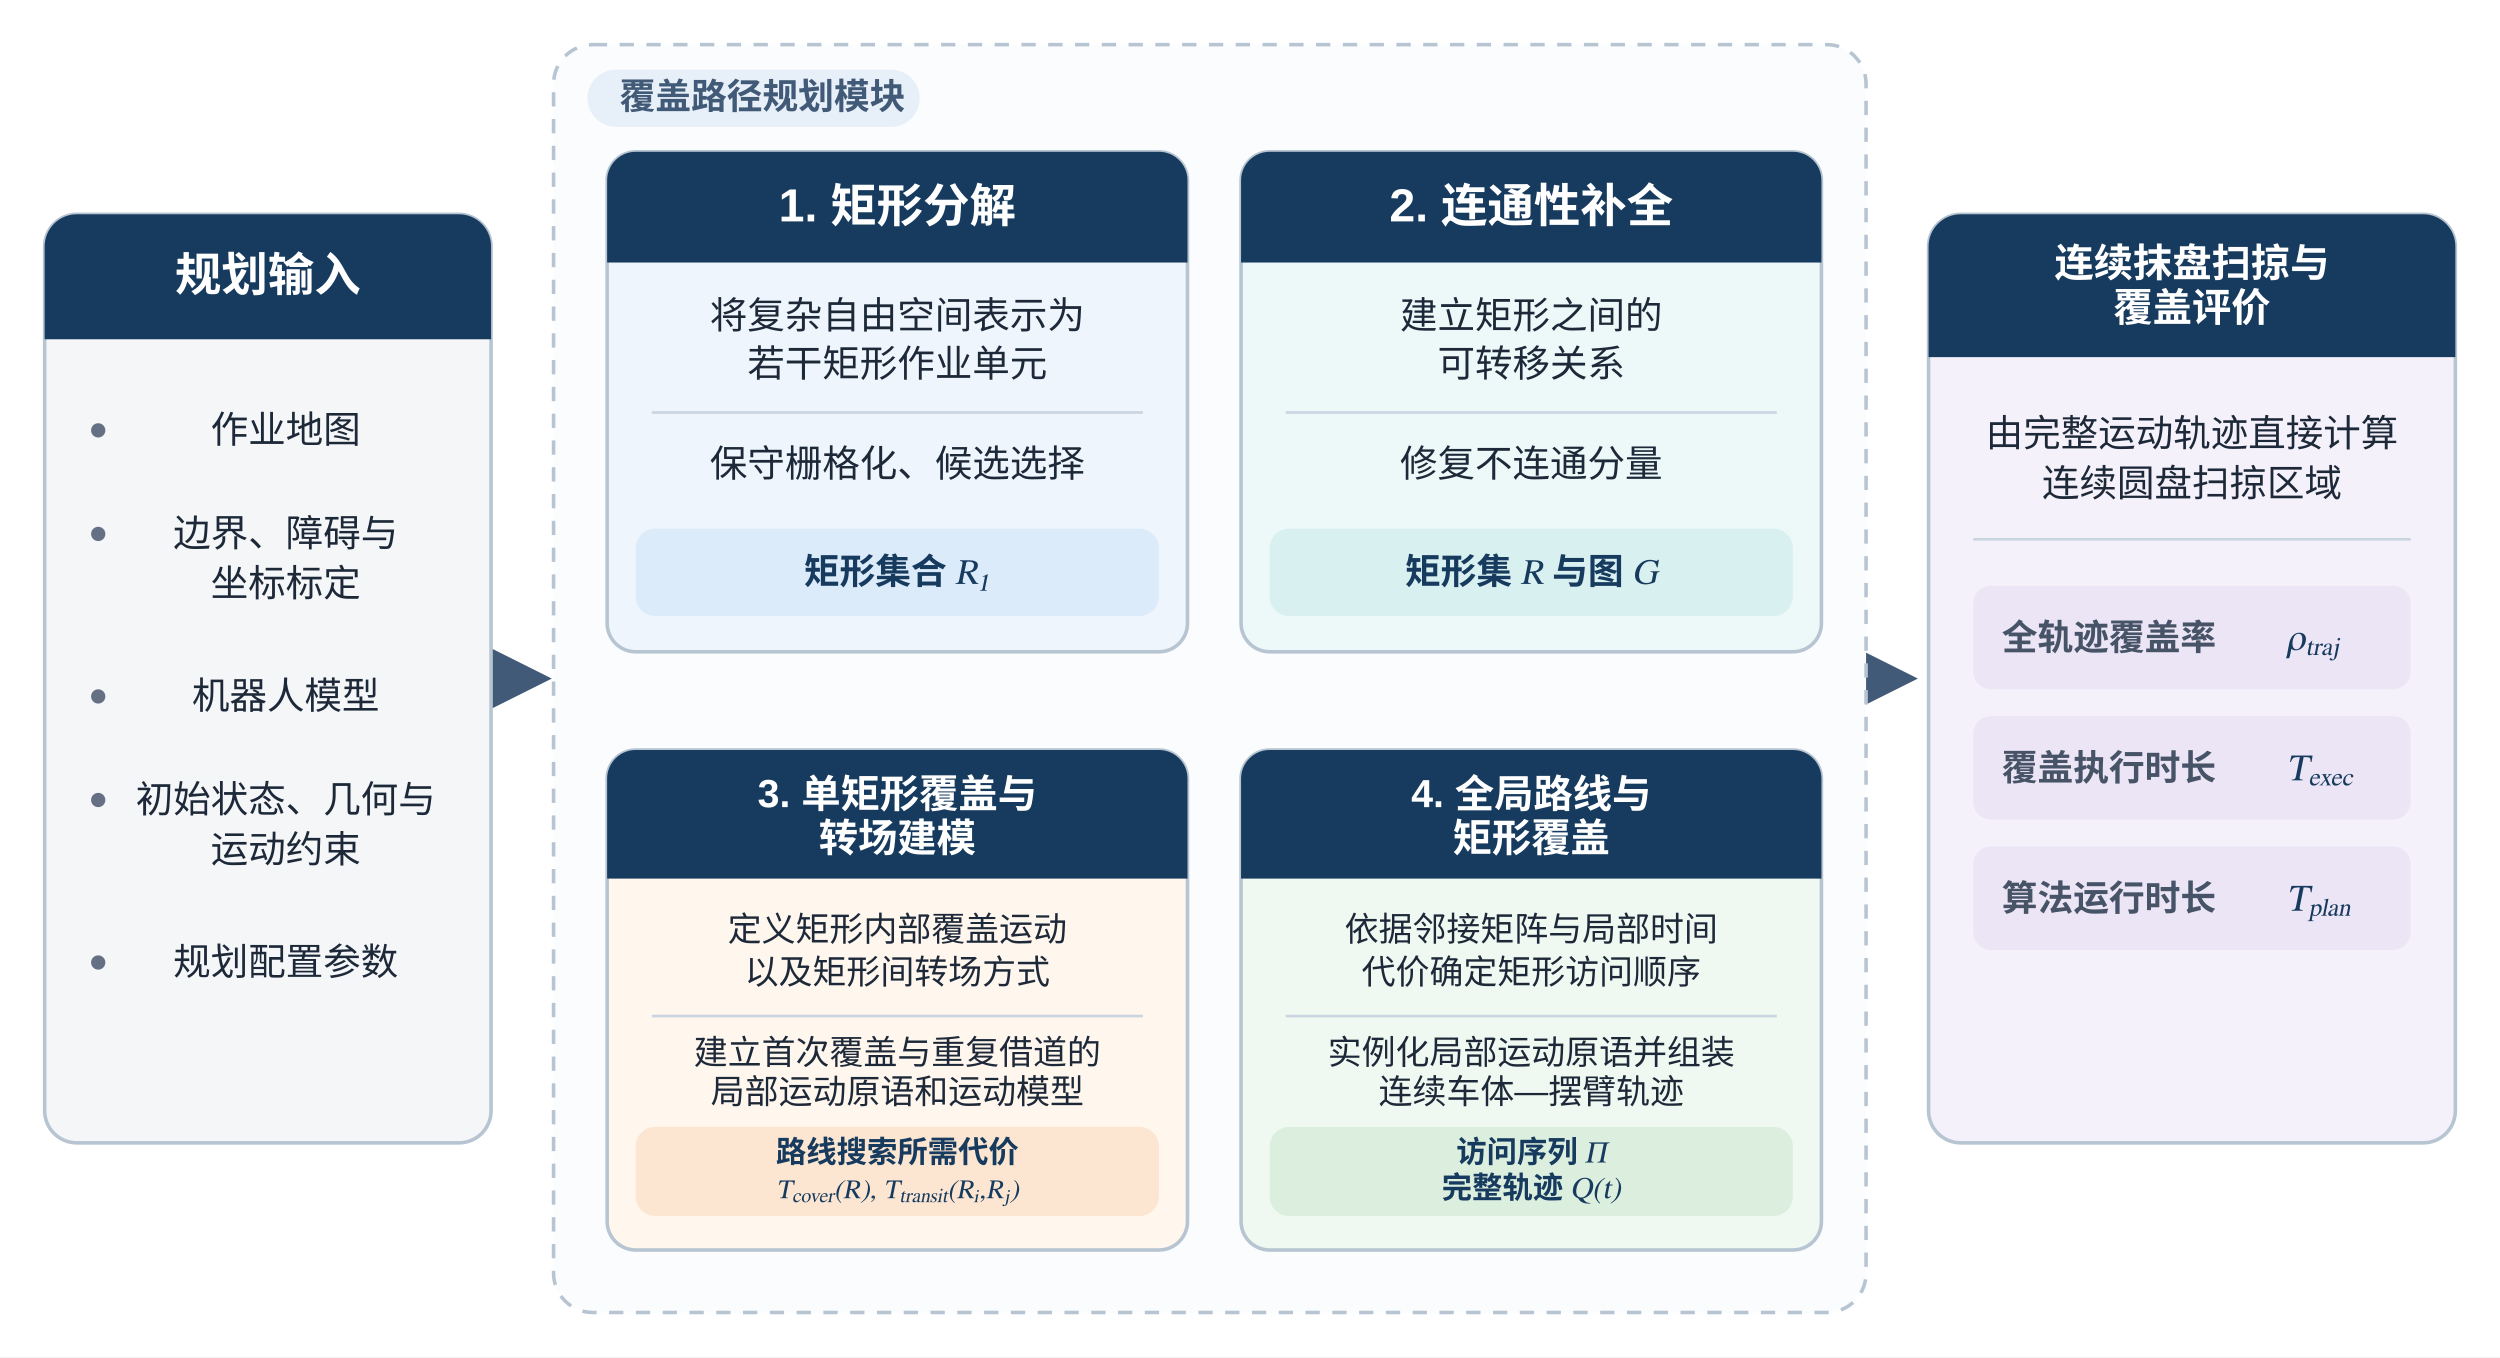
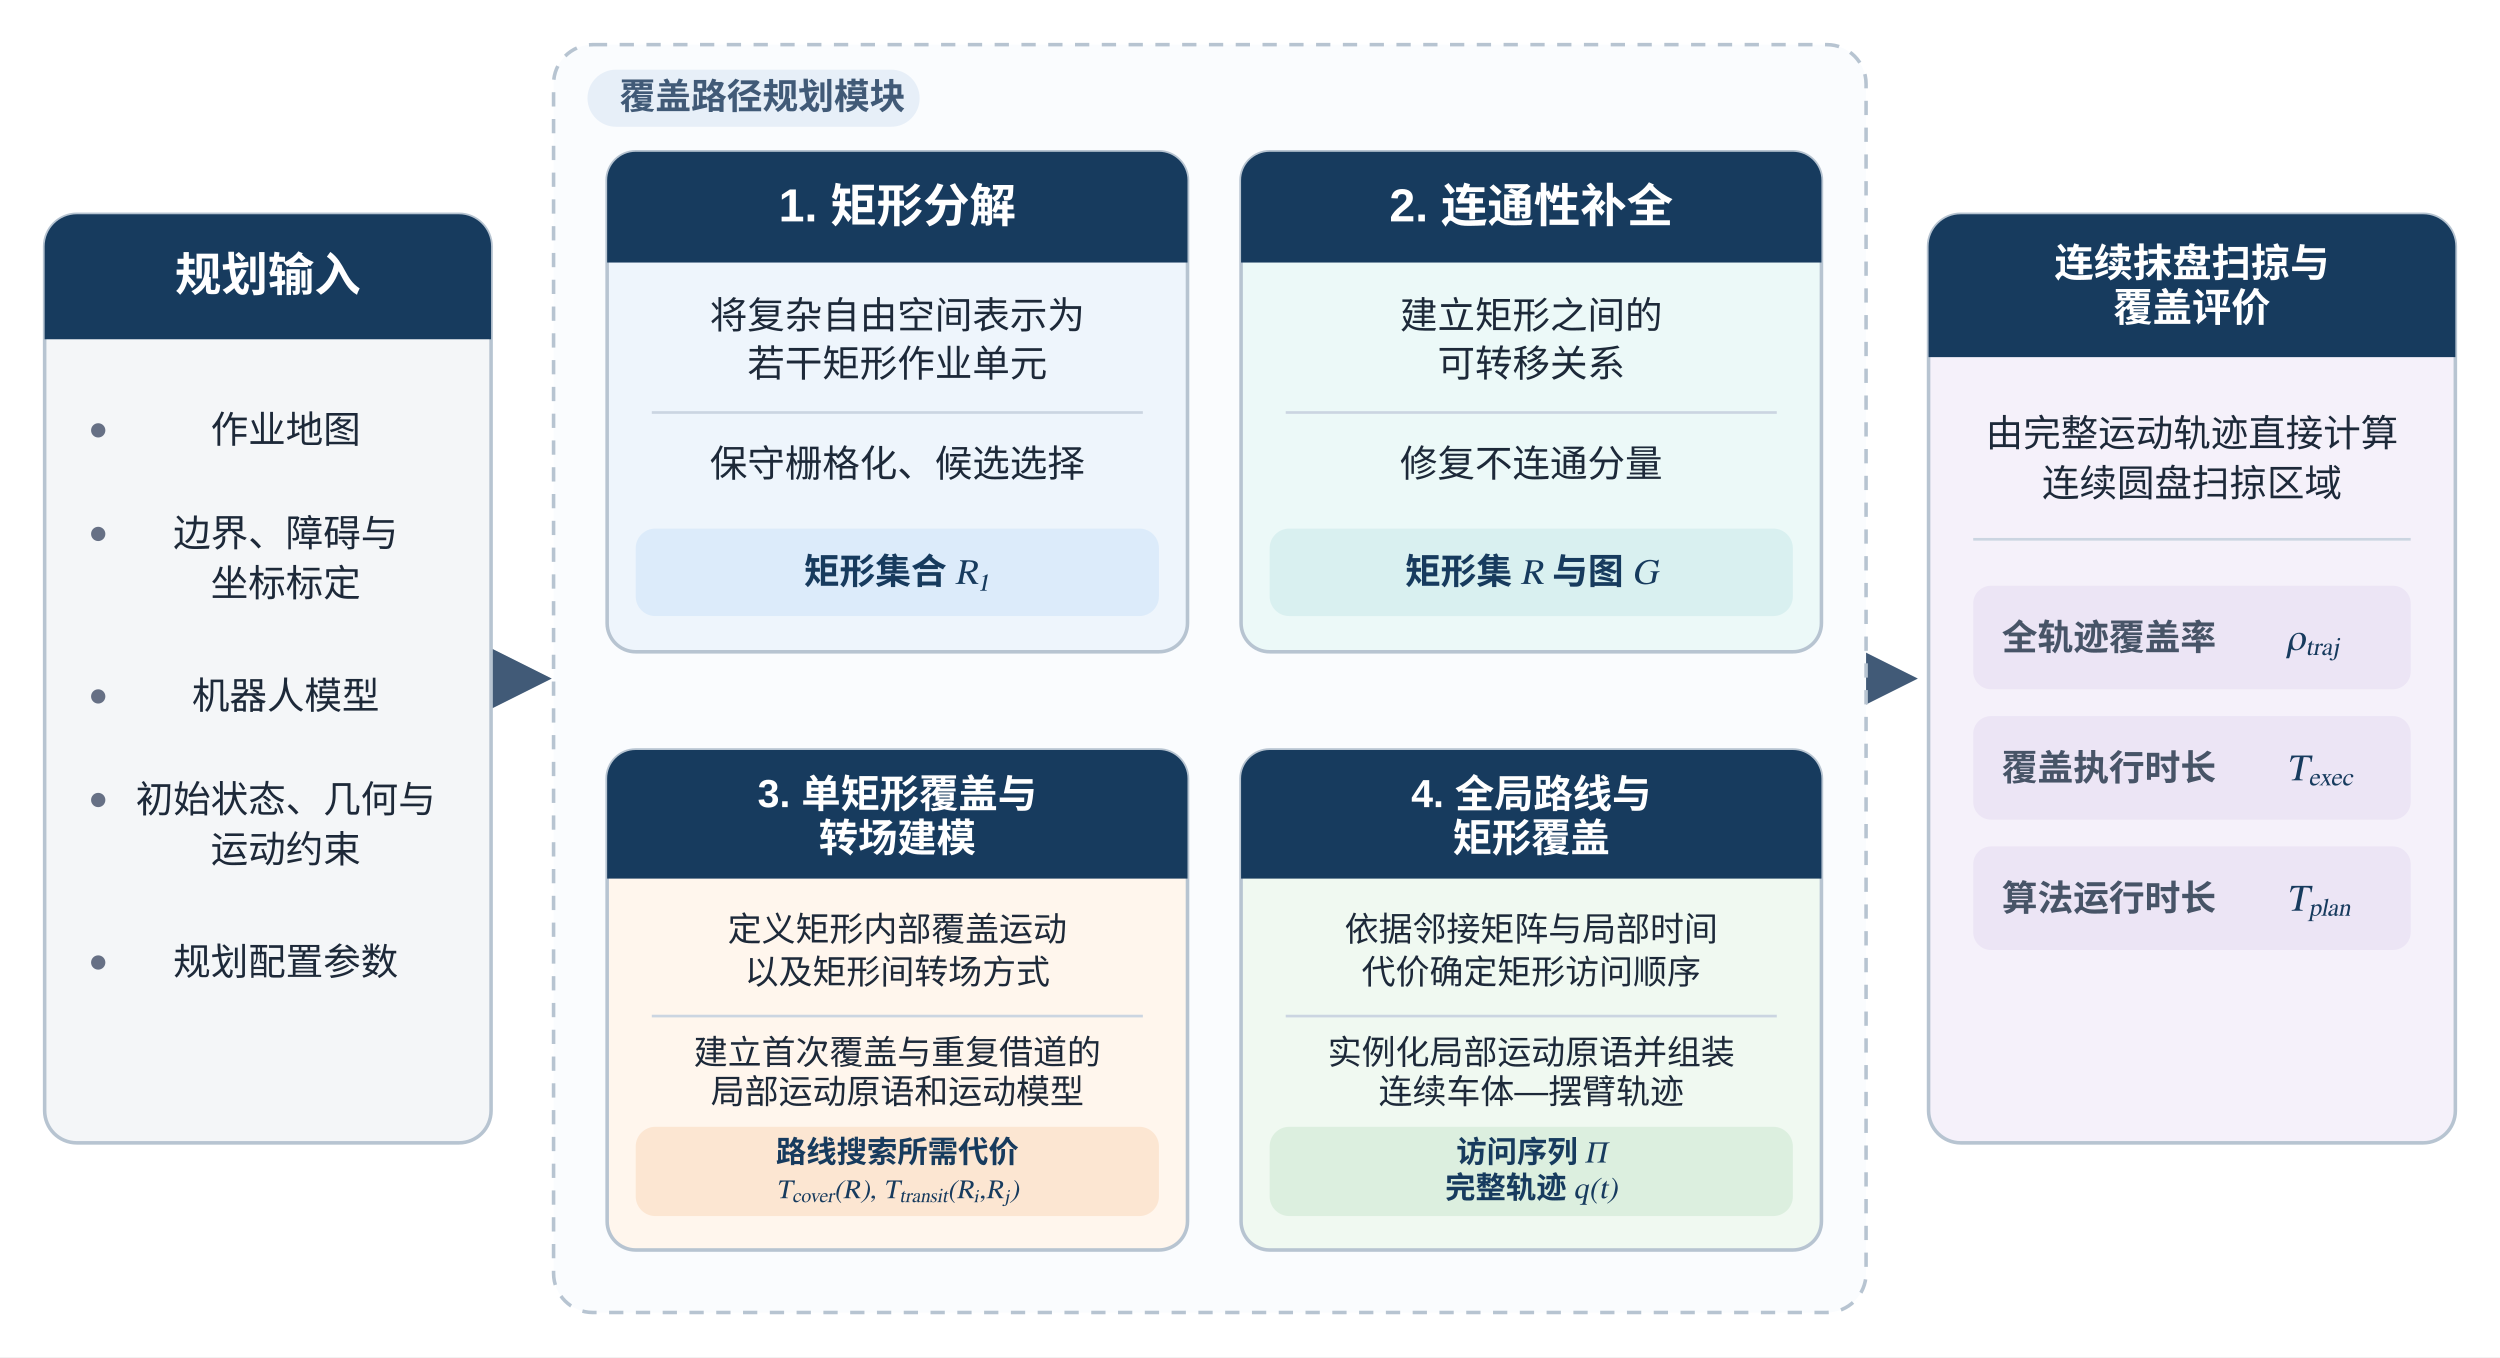
<svg xmlns="http://www.w3.org/2000/svg" width="140mm" height="76mm" viewBox="0 0 1400 760" role="img" aria-labelledby="title description">
  <defs>
    <marker id="arrow" markerWidth="9" markerHeight="9" refX="7.5" refY="4.5" orient="auto" markerUnits="strokeWidth">
      <path d="M0,0 L9,4.5 L0,9 z" fill="#415A77" />
    </marker>
    <style>
      .frame { stroke: #B7C4D1; stroke-width: 2; }
      .header { fill: #173B5E; }
      .title { fill: #FFFFFF; font-family: Arial, 'Noto Sans CJK SC', 'Microsoft YaHei', sans-serif; font-size: 26px; font-weight: 700; text-anchor: middle; }
      .title-small { fill: #FFFFFF; font-family: Arial, 'Noto Sans CJK SC', 'Microsoft YaHei', sans-serif; font-size: 22px; font-weight: 700; text-anchor: middle; }
      .body { fill: #1D2939; font-family: Arial, 'Noto Sans CJK SC', 'Microsoft YaHei', sans-serif; font-size: 21px; font-weight: 400; text-anchor: middle; }
      .body-small { fill: #1D2939; font-family: Arial, 'Noto Sans CJK SC', 'Microsoft YaHei', sans-serif; font-size: 19px; font-weight: 400; text-anchor: middle; }
      .output { fill: #173B5E; font-family: Arial, 'Noto Sans CJK SC', 'Microsoft YaHei', sans-serif; font-size: 20px; font-weight: 600; text-anchor: middle; }
      .output-small { fill: #173B5E; font-family: Arial, 'Noto Sans CJK SC', 'Microsoft YaHei', sans-serif; font-size: 17px; font-weight: 600; text-anchor: middle; }
      .formula { fill: #173B5E; font-family: 'Cambria Math', Cambria, serif; font-size: 15px; font-style: italic; text-anchor: middle; }
      .math { font-family: 'Cambria Math', Cambria, serif; font-style: italic; }
      .separator { stroke: #CBD5E1; stroke-width: 1.5; }
      .flow { fill: none; stroke: #415A77; stroke-width: 4; stroke-linecap: round; marker-end: url(#arrow); }
      .group-label { fill: #415A77; font-family: Arial, 'Noto Sans CJK SC', 'Microsoft YaHei', sans-serif; font-size: 20px; font-weight: 700; }
      .metric-label { fill: #475467; font-family: Arial, 'Noto Sans CJK SC', 'Microsoft YaHei', sans-serif; font-size: 20px; font-weight: 600; }
      .metric { fill: #173B5E; font-family: 'Cambria Math', Cambria, serif; font-size: 21px; font-style: italic; }
    </style>
  </defs>
  <rect width="1400" height="760" fill="#FFFFFF" />
  <path class="flow" d="M275 380 H303" />
  <path class="flow" d="M1045 380 H1068" />
  <g id="planning-inputs">
    <rect class="frame" x="25" y="120" width="250" height="520" rx="18" fill="#F4F6F8" />
    <path class="header" d="M43 120 H257 A18 18 0 0 1 275 138 V190 H25 V138 A18 18 0 0 1 43 120 Z" />
    <text class="title" x="150" y="163">规划输入</text>
    <circle cx="55" cy="241" r="4" fill="#667085" />
    <text class="body" x="160" y="248">作业地图</text>
    <circle cx="55" cy="299" r="4" fill="#667085" />
    <text class="body" x="160" y="306">边界、障碍与</text>
    <text class="body" x="160" y="334">坐标标定</text>
    <circle cx="55" cy="390" r="4" fill="#667085" />
    <text class="body" x="160" y="397">机器人模型</text>
    <circle cx="55" cy="448" r="4" fill="#667085" />
    <text class="body" x="160" y="455">初始状态、几何与</text>
    <text class="body" x="160" y="483">运动约束</text>
    <circle cx="55" cy="539" r="4" fill="#667085" />
    <text class="body" x="160" y="546">规划配置参数</text>
  </g>
  <g id="parallel-planning-modules">
    <rect x="310" y="25" width="735" height="710" rx="22" fill="#FAFCFE" stroke="#B7C4D1" stroke-width="2" stroke-dasharray="8 7" />
    <rect x="329" y="39" width="186" height="32" rx="16" fill="#E7EFF8" />
    <text class="group-label" x="347" y="61">覆盖路径规划模块</text>
    <g id="stage-1-rectangular-decomposition">
      <rect class="frame" x="340" y="85" width="325" height="280" rx="16" fill="#EEF5FC" />
      <path class="header" d="M356 85 H649 A16 16 0 0 1 665 101 V147 H340 V101 A16 16 0 0 1 356 85 Z" />
      <text class="title" x="502.5" y="124">1. 矩形分解</text>
      <text class="body" x="502.5" y="184">将复杂自由空间表示为</text>
      <text class="body" x="502.5" y="211">若干矩形作业单元</text>
      <line class="separator" x1="365" y1="231" x2="640" y2="231" />
      <text class="body" x="502.5" y="267">保守栅格化、候选选择</text>
      <rect x="356" y="296" width="293" height="49" rx="11" fill="#DCEBFA" />
      <text class="output" x="502.5" y="327">矩形集合 <tspan class="math">R₁</tspan>
      </text>
    </g>
    <g id="stage-2-connectivity-completion">
      <rect class="frame" x="695" y="85" width="325" height="280" rx="16" fill="#ECF9F8" />
      <path class="header" d="M711 85 H1004 A16 16 0 0 1 1020 101 V147 H695 V101 A16 16 0 0 1 711 85 Z" />
      <text class="title" x="857.5" y="124">2. 连通性补全</text>
      <text class="body" x="857.5" y="184">建立矩形之间的</text>
      <text class="body" x="857.5" y="211">可转移关系</text>
      <line class="separator" x1="720" y1="231" x2="995" y2="231" />
      <text class="body" x="857.5" y="267">修复不连通分量</text>
      <rect x="711" y="296" width="293" height="49" rx="11" fill="#D9F0F0" />
      <text class="output" x="857.5" y="327">矩形集 <tspan class="math">R</tspan> 与图 <tspan class="math">G</tspan>
      </text>
    </g>
    <g id="stage-3-local-coverage-transition-modeling">
      <rect class="frame" x="340" y="420" width="325" height="280" rx="16" fill="#FFF6ED" />
      <path class="header" d="M356 420 H649 A16 16 0 0 1 665 436 V492 H340 V436 A16 16 0 0 1 356 420 Z" />
      <text class="title-small" x="502.5" y="452">3. 单矩形覆盖与</text>
      <text class="title-small" x="502.5" y="477">转场建模</text>
      <text class="body-small" x="502.5" y="527">定义矩形内部覆盖运动</text>
      <text class="body-small" x="502.5" y="551">以及矩形间转场方式</text>
      <line class="separator" x1="365" y1="569" x2="640" y2="569" />
      <text class="body-small" x="502.5" y="596">建立首次覆盖与重复借道的</text>
      <text class="body-small" x="502.5" y="618">局部运动原语和运动模型</text>
      <rect x="356" y="631" width="293" height="50" rx="11" fill="#FCE6D2" />
      <text class="output-small" x="502.5" y="651">路线搜索所需代价</text>
      <text class="formula" x="502.5" y="671">T<tspan baseline-shift="sub" font-size="11">cover</tspan>(R), T<tspan baseline-shift="sub" font-size="11">transit</tspan>(Rᵢ,Rⱼ)</text>
    </g>
    <g id="stage-4-global-routing-coverage">
      <rect class="frame" x="695" y="420" width="325" height="280" rx="16" fill="#F0F9F1" />
      <path class="header" d="M711 420 H1004 A16 16 0 0 1 1020 436 V492 H695 V436 A16 16 0 0 1 711 420 Z" />
      <text class="title-small" x="857.5" y="452">4. 全局路线与</text>
      <text class="title-small" x="857.5" y="477">矩形覆盖</text>
      <text class="body-small" x="857.5" y="527">依据邻接矩阵与局部时间</text>
      <text class="body-small" x="857.5" y="551">代价确定矩形访问顺序</text>
      <line class="separator" x1="720" y1="569" x2="995" y2="569" />
      <text class="body-small" x="857.5" y="596">实例化局部运动原语并组装</text>
      <text class="body-small" x="857.5" y="618">连续车体—摆臂轨迹</text>
      <rect x="711" y="631" width="293" height="50" rx="11" fill="#DCEFDf" />
      <text class="output-small" x="857.5" y="651">访问序列 <tspan class="math">Π</tspan>
      </text>
-       <text class="output-small" x="857.5" y="671">完整轨迹 <tspan class="math">Q(t)</tspan>
+       <text class="output-small" x="857.5" y="671">完整轨迹 <tspan class="math">q(t)</tspan>
      </text>
    </g>
  </g>
  <g id="continuous-disk-sweep-evaluation">
    <rect class="frame" x="1080" y="120" width="295" height="520" rx="18" fill="#F5F1FA" />
    <path class="header" d="M1098 120 H1357 A18 18 0 0 1 1375 138 V200 H1080 V138 A18 18 0 0 1 1098 120 Z" />
    <text class="title-small" x="1227.5" y="155">连续抹盘扫掠与</text>
    <text class="title-small" x="1227.5" y="180">覆盖评价</text>
    <text class="body" x="1227.5" y="250">由完整运动轨迹直接计算</text>
    <text class="body" x="1227.5" y="278">连续圆盘扫掠区域</text>
    <line class="separator" x1="1105" y1="302" x2="1350" y2="302" />
    <rect x="1105" y="328" width="245" height="58" rx="10" fill="#ECE5F5" />
    <text class="metric-label" x="1121" y="364">全轨迹覆盖率</text>
    <text class="metric" x="1280" y="364">ρ<tspan baseline-shift="sub" font-size="14">traj</tspan>
    </text>
    <rect x="1105" y="401" width="245" height="58" rx="10" fill="#ECE5F5" />
    <text class="metric-label" x="1121" y="437">覆盖执行时长</text>
    <text class="metric" x="1280" y="437">T<tspan baseline-shift="sub" font-size="14">exec</tspan>
    </text>
    <rect x="1105" y="474" width="245" height="58" rx="10" fill="#ECE5F5" />
    <text class="metric-label" x="1121" y="510">算法运行时长</text>
    <text class="metric" x="1280" y="510">T<tspan baseline-shift="sub" font-size="14">plan</tspan>
    </text>
  </g>
</svg>
